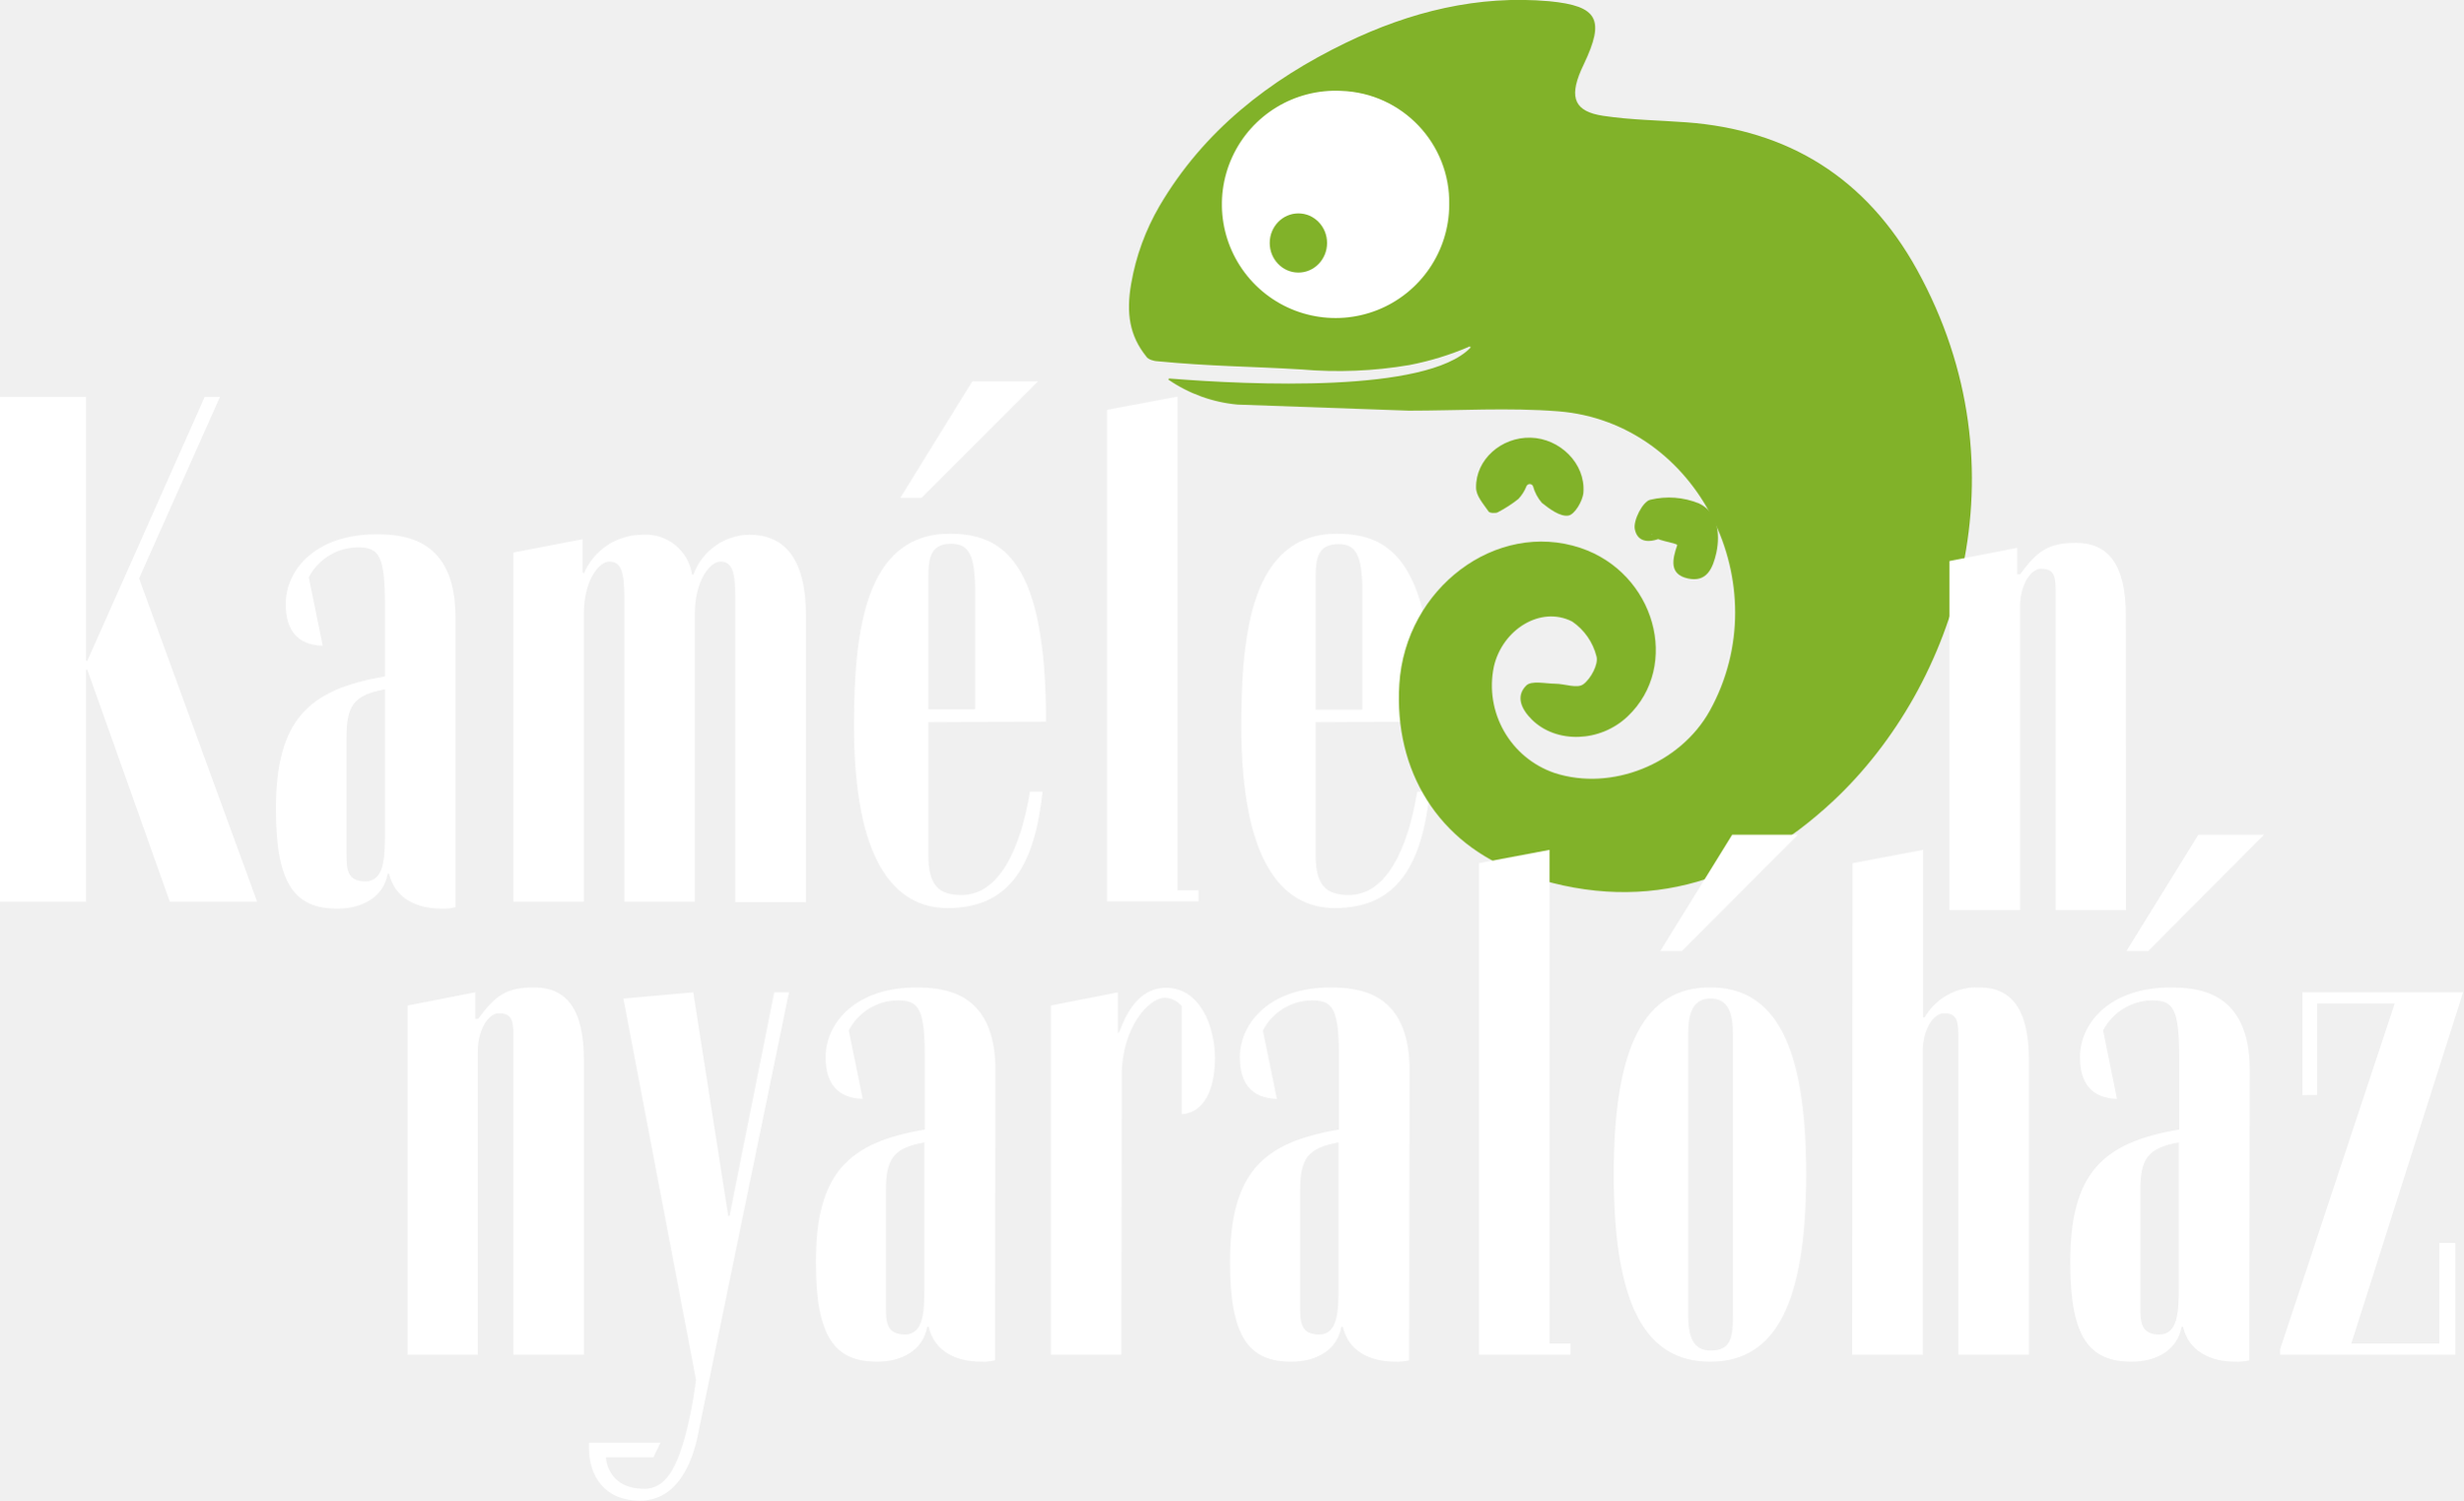
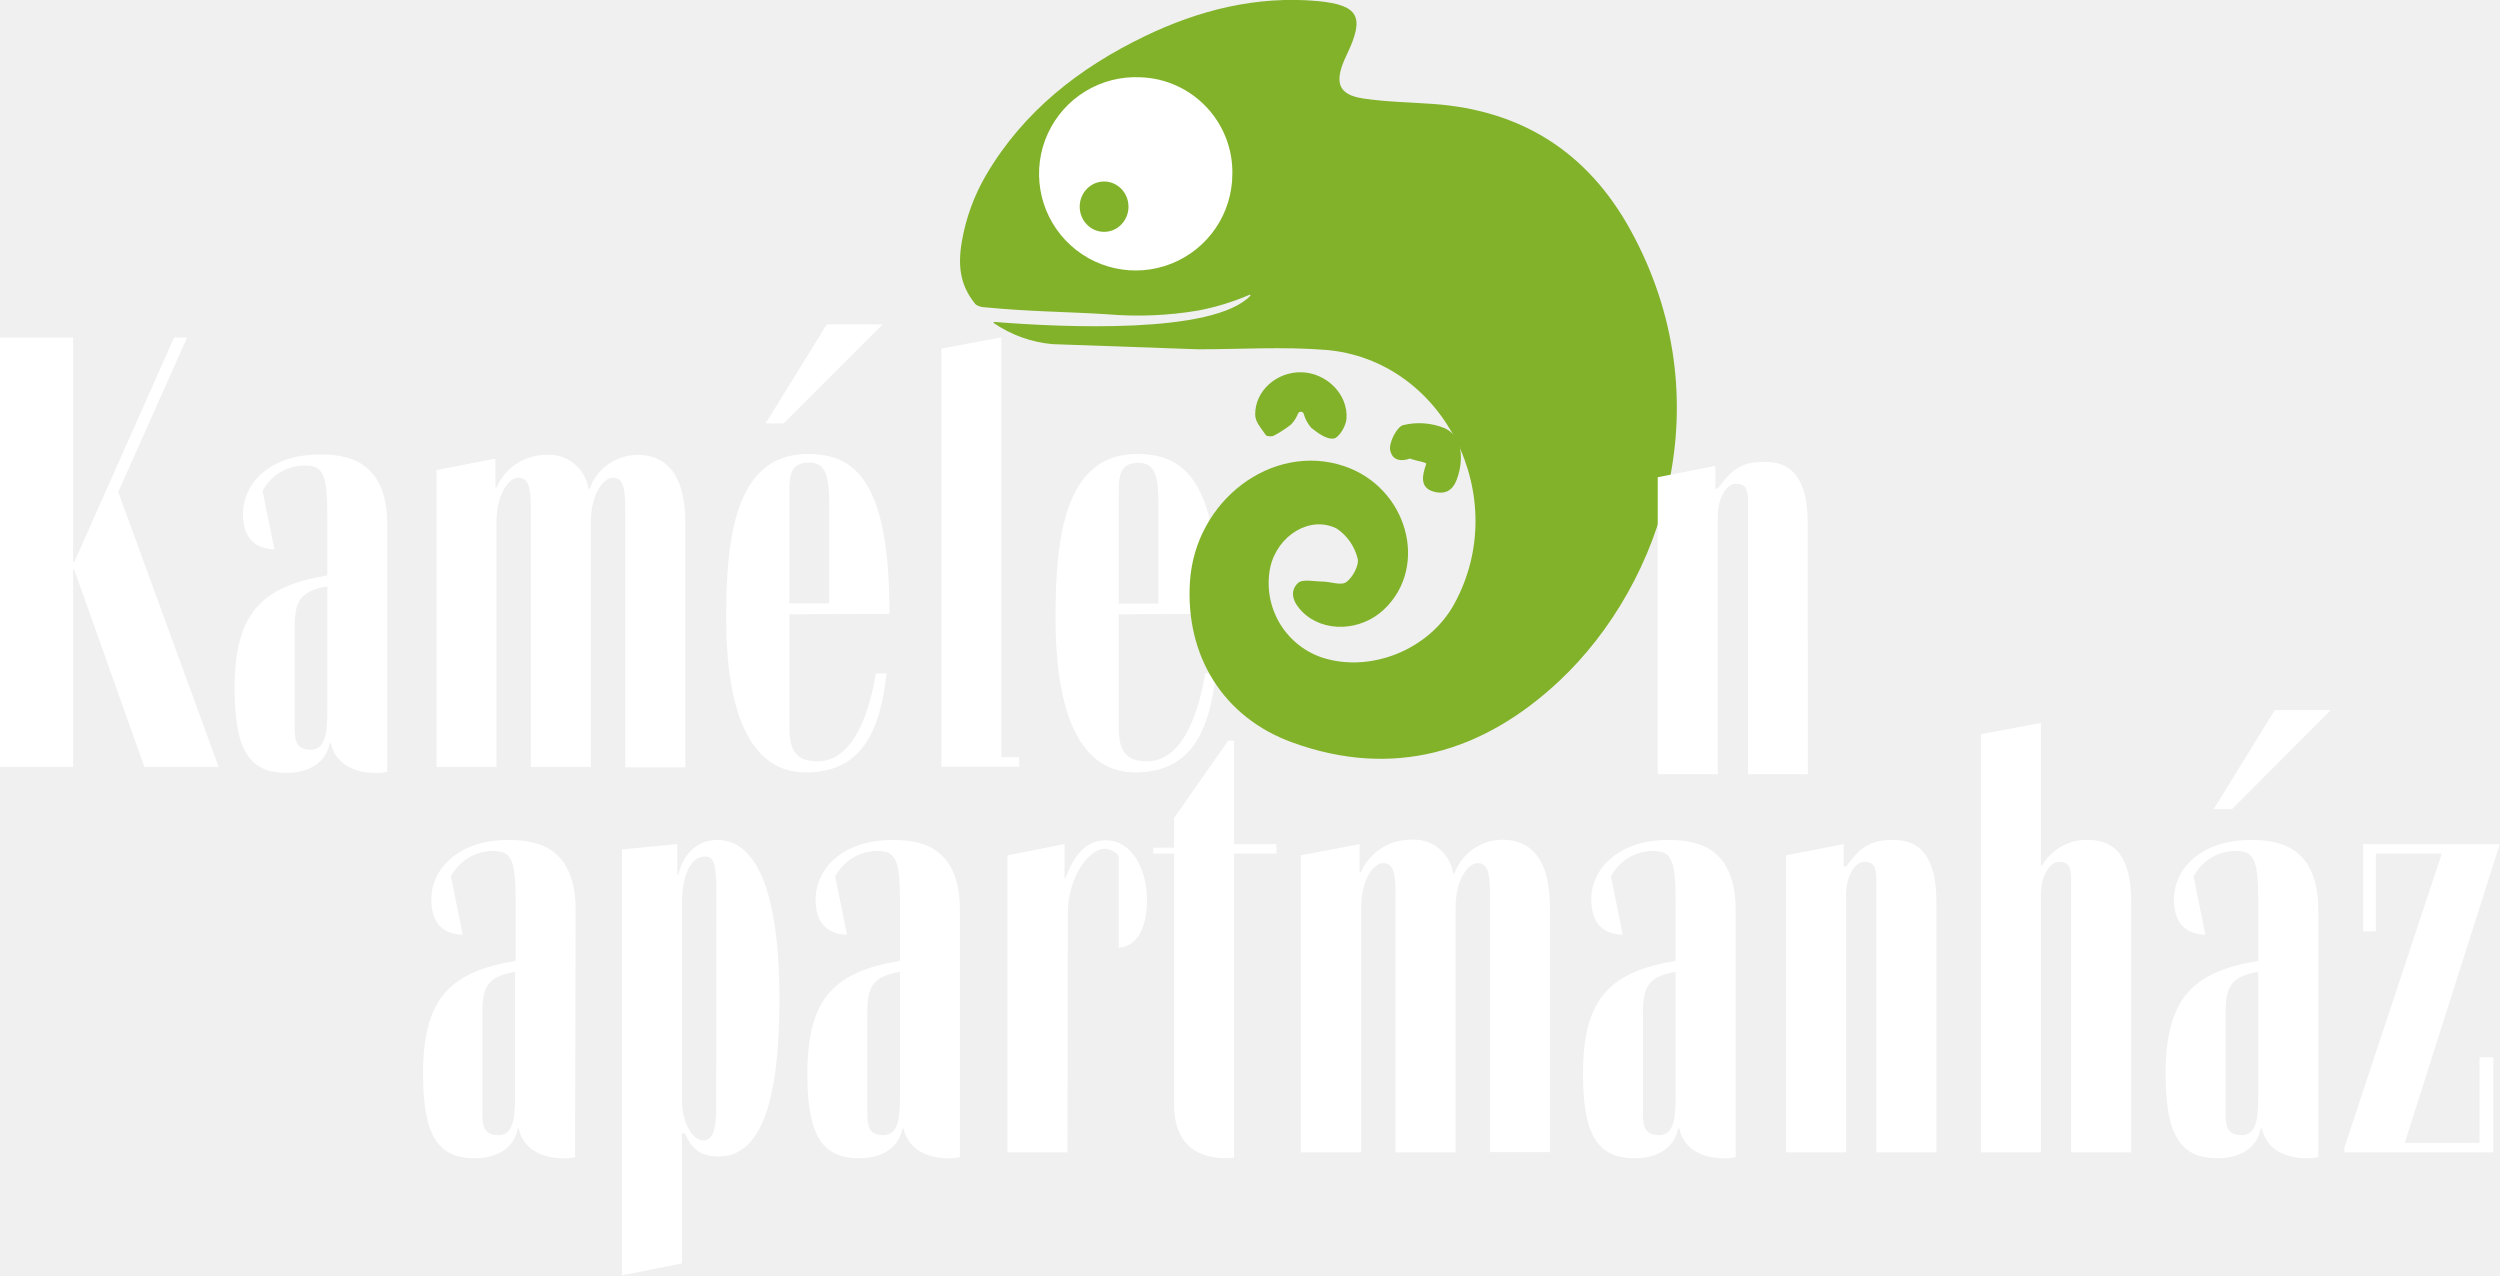
- <svg xmlns="http://www.w3.org/2000/svg" viewBox="0 0 296.21 180.53">
+ <svg xmlns="http://www.w3.org/2000/svg" viewBox="0 0 353.57 180.36">
  <defs>
    <style>.cls-1{fill:#fff;}.cls-2{fill:#81b229;}</style>
  </defs>
  <g id="Réteg_1" data-name="Réteg 1">
    <g id="Cím">
      <path class="cls-1" d="M60.12,255.17H49.78V194.44H60.12v31.75h.16L74.4,194.44h1.84L66.5,216.28l14.2,38.89H70.2l-9.92-27.89h-.16Z" transform="translate(-49.78 -146.7)" />
      <path class="cls-1" d="M104.55,255.84a5.65,5.65,0,0,1-1.68.17c-3,0-5.63-1.26-6.3-4.2H96.4c-.5,2.85-3.11,4.2-6.05,4.2-5.12,0-7.39-2.94-7.39-11.93,0-10.75,3.87-14.45,13.11-16v-8.49c0-6.05-.68-7.05-3.28-7.05a6.73,6.73,0,0,0-5.88,3.61l1.68,8.23c-3-.08-4.45-1.85-4.45-5,0-4.28,3.78-8.4,10.83-8.4,3.2,0,9.58.34,9.58,9.92Zm-13.1-6.55c0,1.85,0,3.44,2.26,3.44s2.36-2.77,2.36-5.79V229.63c-3.78.67-4.62,2-4.62,5.8Z" transform="translate(-49.78 -146.7)" />
      <path class="cls-1" d="M111.52,255.17v-42l8.32-1.6v4l.17.08a7.64,7.64,0,0,1,7-4.62,5.64,5.64,0,0,1,6,4.79h.16a7.27,7.27,0,0,1,6.72-4.79c5.38,0,6.81,4.62,6.81,9.66v34.53h-8.49V218.54c0-3.1-.42-4.28-1.76-4.28s-3.11,2.35-3.11,6.3v34.61h-8.48V218.54c0-3.1-.42-4.28-1.77-4.28s-3.1,2.35-3.1,6.3v34.61Z" transform="translate(-49.78 -146.7)" />
      <path class="cls-1" d="M161.42,233.58v16c0,3.53,1.17,4.79,4,4.79,4.45,0,7.06-5.37,8.23-12.43h1.51c-.92,8.48-3.69,14-11.42,14-6.47,0-11.26-5.8-11.26-21.93,0-11.17,1.26-23.1,11.51-23.1,6.47,0,11.59,3.36,11.59,22.6Zm-3.36-27,8.65-14h7.9l-14,14Zm3.36,25.45h5.63v-14.2c0-4.37-.76-5.71-2.86-5.71-2.27,0-2.77,1.34-2.77,3.86Z" transform="translate(-49.78 -146.7)" />
      <path class="cls-1" d="M182.92,196l8.48-1.59v59.38h2.52v1.35h-11Z" transform="translate(-49.78 -146.7)" />
      <path class="cls-1" d="M208,233.58v16c0,3.53,1.17,4.79,4,4.79,4.45,0,7.05-5.37,8.23-12.43h1.51c-.92,8.48-3.69,14-11.42,14-6.47,0-11.26-5.8-11.26-21.93,0-11.17,1.26-23.1,11.51-23.1,6.47,0,11.59,3.36,11.59,22.6Zm0-1.51h5.62v-14.2c0-4.37-.75-5.71-2.85-5.71-2.27,0-2.77,1.34-2.77,3.86Z" transform="translate(-49.78 -146.7)" />
      <circle class="cls-1" cx="161.57" cy="25.07" r="15.53" />
      <path class="cls-2" d="M233.36,205.19a.43.43,0,0,1,.79,0,5.17,5.17,0,0,0,1.06,2c.94.75,2.21,1.69,3.19,1.53.75-.11,1.73-1.75,1.81-2.78.26-3.47-2.82-6.5-6.35-6.59s-6.61,2.64-6.56,6c0,1,.82,1.89,1.51,2.89.13.2.9.21,1.09.09a15.53,15.53,0,0,0,2.49-1.61A4.78,4.78,0,0,0,233.36,205.19Z" transform="translate(-49.78 -146.7)" />
      <path class="cls-2" d="M248.49,211c0,.72,3.08,1,3,1.29-.58,1.7-1,3.5,1.29,4s3-1.26,3.42-3.11c.5-2.39.1-4.89-2.09-5.92a9.56,9.56,0,0,0-5.87-.44c-.88.2-2.06,2.47-1.85,3.54.35,1.76,2,1.65,3.53.89C250.28,211,247.76,211.06,248.49,211Z" transform="translate(-49.78 -146.7)" />
      <path class="cls-2" d="M237.2,196.18c-6-.47-12-.08-18-.08l-20.59-.73a17.46,17.46,0,0,1-8.31-3c0-.16.12-.14.23-.13,9.61.76,30.78,1.76,36.08-3.7,0,0,.05-.22-.11-.15a34.83,34.83,0,0,1-7.22,2.22,51.16,51.16,0,0,1-13,.53c-6-.37-10.9-.36-17.44-1-.14,0-1-.16-1.22-.57-2-2.5-2.42-5.18-1.8-8.76a28.09,28.09,0,0,1,3.4-9.32c5.32-9.07,13.24-15.21,22.41-19.64,7.73-3.74,15.89-5.77,24.49-5,5.87.57,6.68,2.22,4.16,7.53-.13.26-.25.53-.37.8-1.42,3.31-.74,4.94,2.68,5.45s6.66.53,10,.78c12.25.91,21.63,6.67,27.75,17.76,13.29,24.09,4.72,50-10.06,63.86-10.79,10.09-23.49,13.85-37.74,8.67-9.76-3.54-15.13-12.24-14.47-22.7.73-11.55,11.66-19.77,21.8-16.38,8.94,3,12.07,14.17,5.66,20.26-3.29,3.13-8.56,3.31-11.52.39-1.22-1.21-2-2.78-.68-4.1.64-.63,2.28-.23,3.47-.22s2.64.61,3.39.07c.91-.66,1.86-2.44,1.59-3.36a7.21,7.21,0,0,0-2.92-4.19c-3.77-1.93-8.39.93-9.42,5.42a11.12,11.12,0,0,0,7.3,12.8c6.84,2.23,15.1-1.08,18.66-7.48C263.79,217.09,254,197.52,237.2,196.18Zm-26.13-38.55a13.67,13.67,0,1,0,13,13.7A13.45,13.45,0,0,0,211.07,157.63Z" transform="translate(-49.78 -146.7)" />
      <ellipse class="cls-2" cx="156.15" cy="29.23" rx="3.45" ry="3.56" />
-       <path class="cls-1" d="M120,309.67h-8.48V271.2c0-1.93-.33-2.6-1.76-2.6-1.18,0-2.52,1.85-2.52,4.62v36.45H98.79v-42l8.15-1.59v3.19h.34c2.1-2.86,3.44-3.78,6.72-3.78,3.78,0,6,2.44,6,8.74Z" transform="translate(-49.78 -146.7)" />
-       <path class="cls-1" d="M129.2,320.26l-.84,1.76h-5.71s.08,3.78,4.62,3.78c2.35,0,4-2,5.37-8.23.34-1.43.59-3,.84-4.87l-8.73-45.87,8.4-.75,4.2,26.88h.17l5.37-26.88h1.77l-10.92,53.09c-.68,3.52-2.52,8.06-7,8.06-4.28,0-6.13-3-6.13-6.3v-.67Z" transform="translate(-49.78 -146.7)" />
-       <path class="cls-1" d="M169.44,310.35a6,6,0,0,1-1.68.16c-3,0-5.63-1.26-6.3-4.2h-.17c-.51,2.86-3.11,4.2-6,4.2-5.12,0-7.39-2.94-7.39-11.92,0-10.76,3.86-14.45,13.1-16v-8.48c0-6.05-.67-7.06-3.27-7.06a6.72,6.72,0,0,0-5.88,3.61l1.68,8.24c-3-.09-4.46-1.85-4.46-5,0-4.28,3.78-8.4,10.84-8.4,3.19,0,9.58.34,9.58,9.91Zm-13.11-6.56c0,1.85,0,3.45,2.27,3.45s2.35-2.77,2.35-5.8v-17.3c-3.78.67-4.62,2-4.62,5.79Z" transform="translate(-49.78 -146.7)" />
-       <path class="cls-1" d="M184.64,309.67h-8.48v-42l8.06-1.59V271l.17-.17c.75-1.93,2.18-5.29,5.63-5.29,4.11,0,5.88,4.7,5.88,8.48,0,2.69-.76,6.47-4,6.72v-13a2.78,2.78,0,0,0-2-1c-2.1,0-5.21,3.78-5.21,9.24Z" transform="translate(-49.78 -146.7)" />
-       <path class="cls-1" d="M219.25,310.35a6,6,0,0,1-1.68.16c-3,0-5.63-1.26-6.3-4.2h-.17c-.5,2.86-3.11,4.2-6,4.2-5.12,0-7.39-2.94-7.39-11.92,0-10.76,3.86-14.45,13.1-16v-8.48c0-6.05-.67-7.06-3.27-7.06a6.73,6.73,0,0,0-5.88,3.61l1.68,8.24c-3-.09-4.45-1.85-4.45-5,0-4.28,3.78-8.4,10.83-8.4,3.19,0,9.58.34,9.58,9.91Zm-13.11-6.56c0,1.85,0,3.45,2.27,3.45s2.35-2.77,2.35-5.8v-17.3c-3.78.67-4.62,2-4.62,5.79Z" transform="translate(-49.78 -146.7)" />
-       <path class="cls-1" d="M227.65,250.54l8.48-1.6v59.39h2.52v1.34h-11Z" transform="translate(-49.78 -146.7)" />
-       <path class="cls-1" d="M255.45,310.51c-7.81,0-11.59-6.88-11.59-22.51s3.78-22.51,11.59-22.51S267,272.38,267,288,263.26,310.51,255.45,310.51Zm-6-49.39,8.65-14H266l-13.95,14Zm3.36,43.77c0,2.43.5,4.28,2.69,4.28,2.6,0,2.69-1.85,2.69-4.28V271.12c0-2.44-.51-4.29-2.69-4.29s-2.69,1.85-2.69,4.29Z" transform="translate(-49.78 -146.7)" />
-       <path class="cls-1" d="M272.58,250.54l8.49-1.6V269.1h.17a7.25,7.25,0,0,1,6.55-3.61c3.78,0,6,2.44,6,8.74v35.44h-8.49V271.2c0-1.93-.33-2.6-1.76-2.6-1.18,0-2.52,1.85-2.52,4.62v36.45h-8.49Z" transform="translate(-49.78 -146.7)" />
-       <path class="cls-1" d="M320.29,310.35a5.92,5.92,0,0,1-1.67.16c-3,0-5.63-1.26-6.3-4.2h-.17c-.51,2.86-3.11,4.2-6,4.2-5.13,0-7.39-2.94-7.39-11.92,0-10.76,3.86-14.45,13.1-16v-8.48c0-6.05-.67-7.06-3.27-7.06a6.72,6.72,0,0,0-5.88,3.61l1.67,8.24c-3-.09-4.45-1.85-4.45-5,0-4.28,3.78-8.4,10.84-8.4,3.19,0,9.57.34,9.57,9.91Zm-14.78-49.23,8.65-14h7.9l-13.94,14Zm1.68,42.67c0,1.85,0,3.45,2.27,3.45s2.35-2.77,2.35-5.8v-17.3c-3.78.67-4.62,2-4.62,5.79Z" transform="translate(-49.78 -146.7)" />
-       <path class="cls-1" d="M326.68,278.43V266.08H346l-13.44,42.25h10.58v-12.1h1.93v13.44H324V309l13.78-41.58h-9.33v11Z" transform="translate(-49.78 -146.7)" />
+       <path class="cls-1" d="M131.11,310.35a6,6,0,0,1-1.68.16c-3,0-5.62-1.26-6.3-4.2H123c-.5,2.86-3.1,4.2-6,4.2-5.13,0-7.39-2.94-7.39-11.92,0-10.76,3.86-14.45,13.1-16v-8.48c0-6.05-.67-7.06-3.28-7.06a6.74,6.74,0,0,0-5.88,3.61l1.68,8.24c-3-.09-4.45-1.85-4.45-5,0-4.28,3.78-8.4,10.84-8.4,3.19,0,9.57.34,9.57,9.91ZM118,303.79c0,1.85,0,3.45,2.27,3.45s2.35-2.77,2.35-5.8v-17.3c-3.78.67-4.62,2-4.62,5.79Z" transform="translate(-49.78 -146.7)" />
+       <path class="cls-1" d="M137.75,266.83l7.81-.75v4.28h.17c.59-2.43,2.27-4.87,5.54-4.87,4.45,0,8.74,5,8.74,22.51,0,12.1-1.77,22.26-8.57,22.26-2.6,0-3.86-1.09-4.79-3.27h-.42v18.39l-8.48,1.68Zm13.35,6.22c0-4.37-.42-5.21-1.59-5.21-1.93,0-3.28,2.27-3.28,6.89v27.55c0,3.53,1.68,5.71,3,5.71,1.59,0,1.84-2.18,1.84-4.7Z" transform="translate(-49.78 -146.7)" />
+       <path class="cls-1" d="M185.54,310.35a6,6,0,0,1-1.68.16c-3,0-5.62-1.26-6.3-4.2h-.16c-.51,2.86-3.11,4.2-6.05,4.2-5.13,0-7.39-2.94-7.39-11.92,0-10.76,3.86-14.45,13.1-16v-8.48c0-6.05-.67-7.06-3.28-7.06a6.74,6.74,0,0,0-5.88,3.61l1.68,8.24c-3-.09-4.45-1.85-4.45-5,0-4.28,3.78-8.4,10.84-8.4,3.19,0,9.57.34,9.57,9.91Zm-13.1-6.56c0,1.85,0,3.45,2.27,3.45s2.35-2.77,2.35-5.8v-17.3c-3.78.67-4.62,2-4.62,5.79Z" transform="translate(-49.78 -146.7)" />
+       <path class="cls-1" d="M200.75,309.67h-8.49v-42l8.07-1.59V271l.16-.17c.76-1.93,2.19-5.29,5.63-5.29,4.12,0,5.88,4.7,5.88,8.48,0,2.69-.75,6.47-4,6.72v-13a2.79,2.79,0,0,0-2-1c-2.1,0-5.2,3.78-5.2,9.24Z" transform="translate(-49.78 -146.7)" />
+       <path class="cls-1" d="M230.31,267.42h-6v43a5.05,5.05,0,0,1-1.09.08c-5,0-7.39-2.77-7.39-7.56V267.42h-2.94v-.84h2.94v-4.2l7.64-10.92h.84v14.62h6Z" transform="translate(-49.78 -146.7)" />
+       <path class="cls-1" d="M233.76,309.67v-42l8.31-1.59V270l.17.08a7.66,7.66,0,0,1,7.06-4.62,5.62,5.62,0,0,1,6,4.79h.17a7.27,7.27,0,0,1,6.72-4.79c5.38,0,6.8,4.62,6.8,9.66v34.52h-8.48V273.05c0-3.11-.42-4.28-1.76-4.28s-3.11,2.35-3.11,6.3v34.6h-8.49V273.05c0-3.11-.42-4.28-1.76-4.28s-3.11,2.35-3.11,6.3v34.6Z" transform="translate(-49.78 -146.7)" />
+       <path class="cls-1" d="M295.25,310.35a6,6,0,0,1-1.68.16c-3,0-5.63-1.26-6.3-4.2h-.17c-.51,2.86-3.11,4.2-6.05,4.2-5.12,0-7.39-2.94-7.39-11.92,0-10.76,3.86-14.45,13.1-16v-8.48c0-6.05-.67-7.06-3.27-7.06a6.72,6.72,0,0,0-5.88,3.61l1.68,8.24c-3-.09-4.46-1.85-4.46-5,0-4.28,3.78-8.4,10.84-8.4,3.19,0,9.58.34,9.58,9.91Zm-13.11-6.56c0,1.85,0,3.45,2.27,3.45s2.35-2.77,2.35-5.8v-17.3c-3.78.67-4.62,2-4.62,5.79Z" transform="translate(-49.78 -146.7)" />
+       <path class="cls-1" d="M323.64,309.67h-8.49V271.2c0-1.93-.33-2.6-1.76-2.6-1.18,0-2.52,1.85-2.52,4.62v36.45h-8.49v-42l8.15-1.59v3.19h.34c2.1-2.86,3.44-3.78,6.72-3.78,3.78,0,6.05,2.44,6.05,8.74Z" transform="translate(-49.78 -146.7)" />
+       <path class="cls-1" d="M329.94,250.54l8.48-1.6V269.1h.17a7.26,7.26,0,0,1,6.55-3.61c3.78,0,6.05,2.44,6.05,8.74v35.44H342.7V271.2c0-1.93-.33-2.6-1.76-2.6-1.18,0-2.52,1.85-2.52,4.62v36.45h-8.48Z" transform="translate(-49.78 -146.7)" />
+       <path class="cls-1" d="M377.65,310.35a6,6,0,0,1-1.68.16c-3,0-5.63-1.26-6.3-4.2h-.17c-.5,2.86-3.11,4.2-6.05,4.2-5.12,0-7.39-2.94-7.39-11.92,0-10.76,3.86-14.45,13.1-16v-8.48c0-6.05-.67-7.06-3.27-7.06a6.73,6.73,0,0,0-5.88,3.61l1.68,8.24c-3-.09-4.45-1.85-4.45-5,0-4.28,3.77-8.4,10.83-8.4,3.19,0,9.58.34,9.58,9.91Zm-14.79-49.23,8.65-14h7.9l-13.94,14Zm1.68,42.67c0,1.85,0,3.45,2.27,3.45s2.35-2.77,2.35-5.8v-17.3c-3.78.67-4.62,2-4.62,5.79Z" transform="translate(-49.78 -146.7)" />
+       <path class="cls-1" d="M384,278.43V266.08h19.32l-13.44,42.25h10.58v-12.1h1.94v13.44H381.34V309l13.78-41.58h-9.33v11Z" transform="translate(-49.78 -146.7)" />
      <path class="cls-1" d="M305.46,256.19H297V217.72c0-1.93-.33-2.6-1.76-2.6-1.18,0-2.52,1.84-2.52,4.62v36.45h-8.49v-42l8.15-1.59v3.19h.34c2.1-2.86,3.44-3.78,6.72-3.78,3.78,0,6,2.43,6,8.73Z" transform="translate(-49.78 -146.7)" />
-       <path class="cls-1" d="M191.94,360.51" transform="translate(-49.78 -146.7)" />
    </g>
  </g>
</svg>
